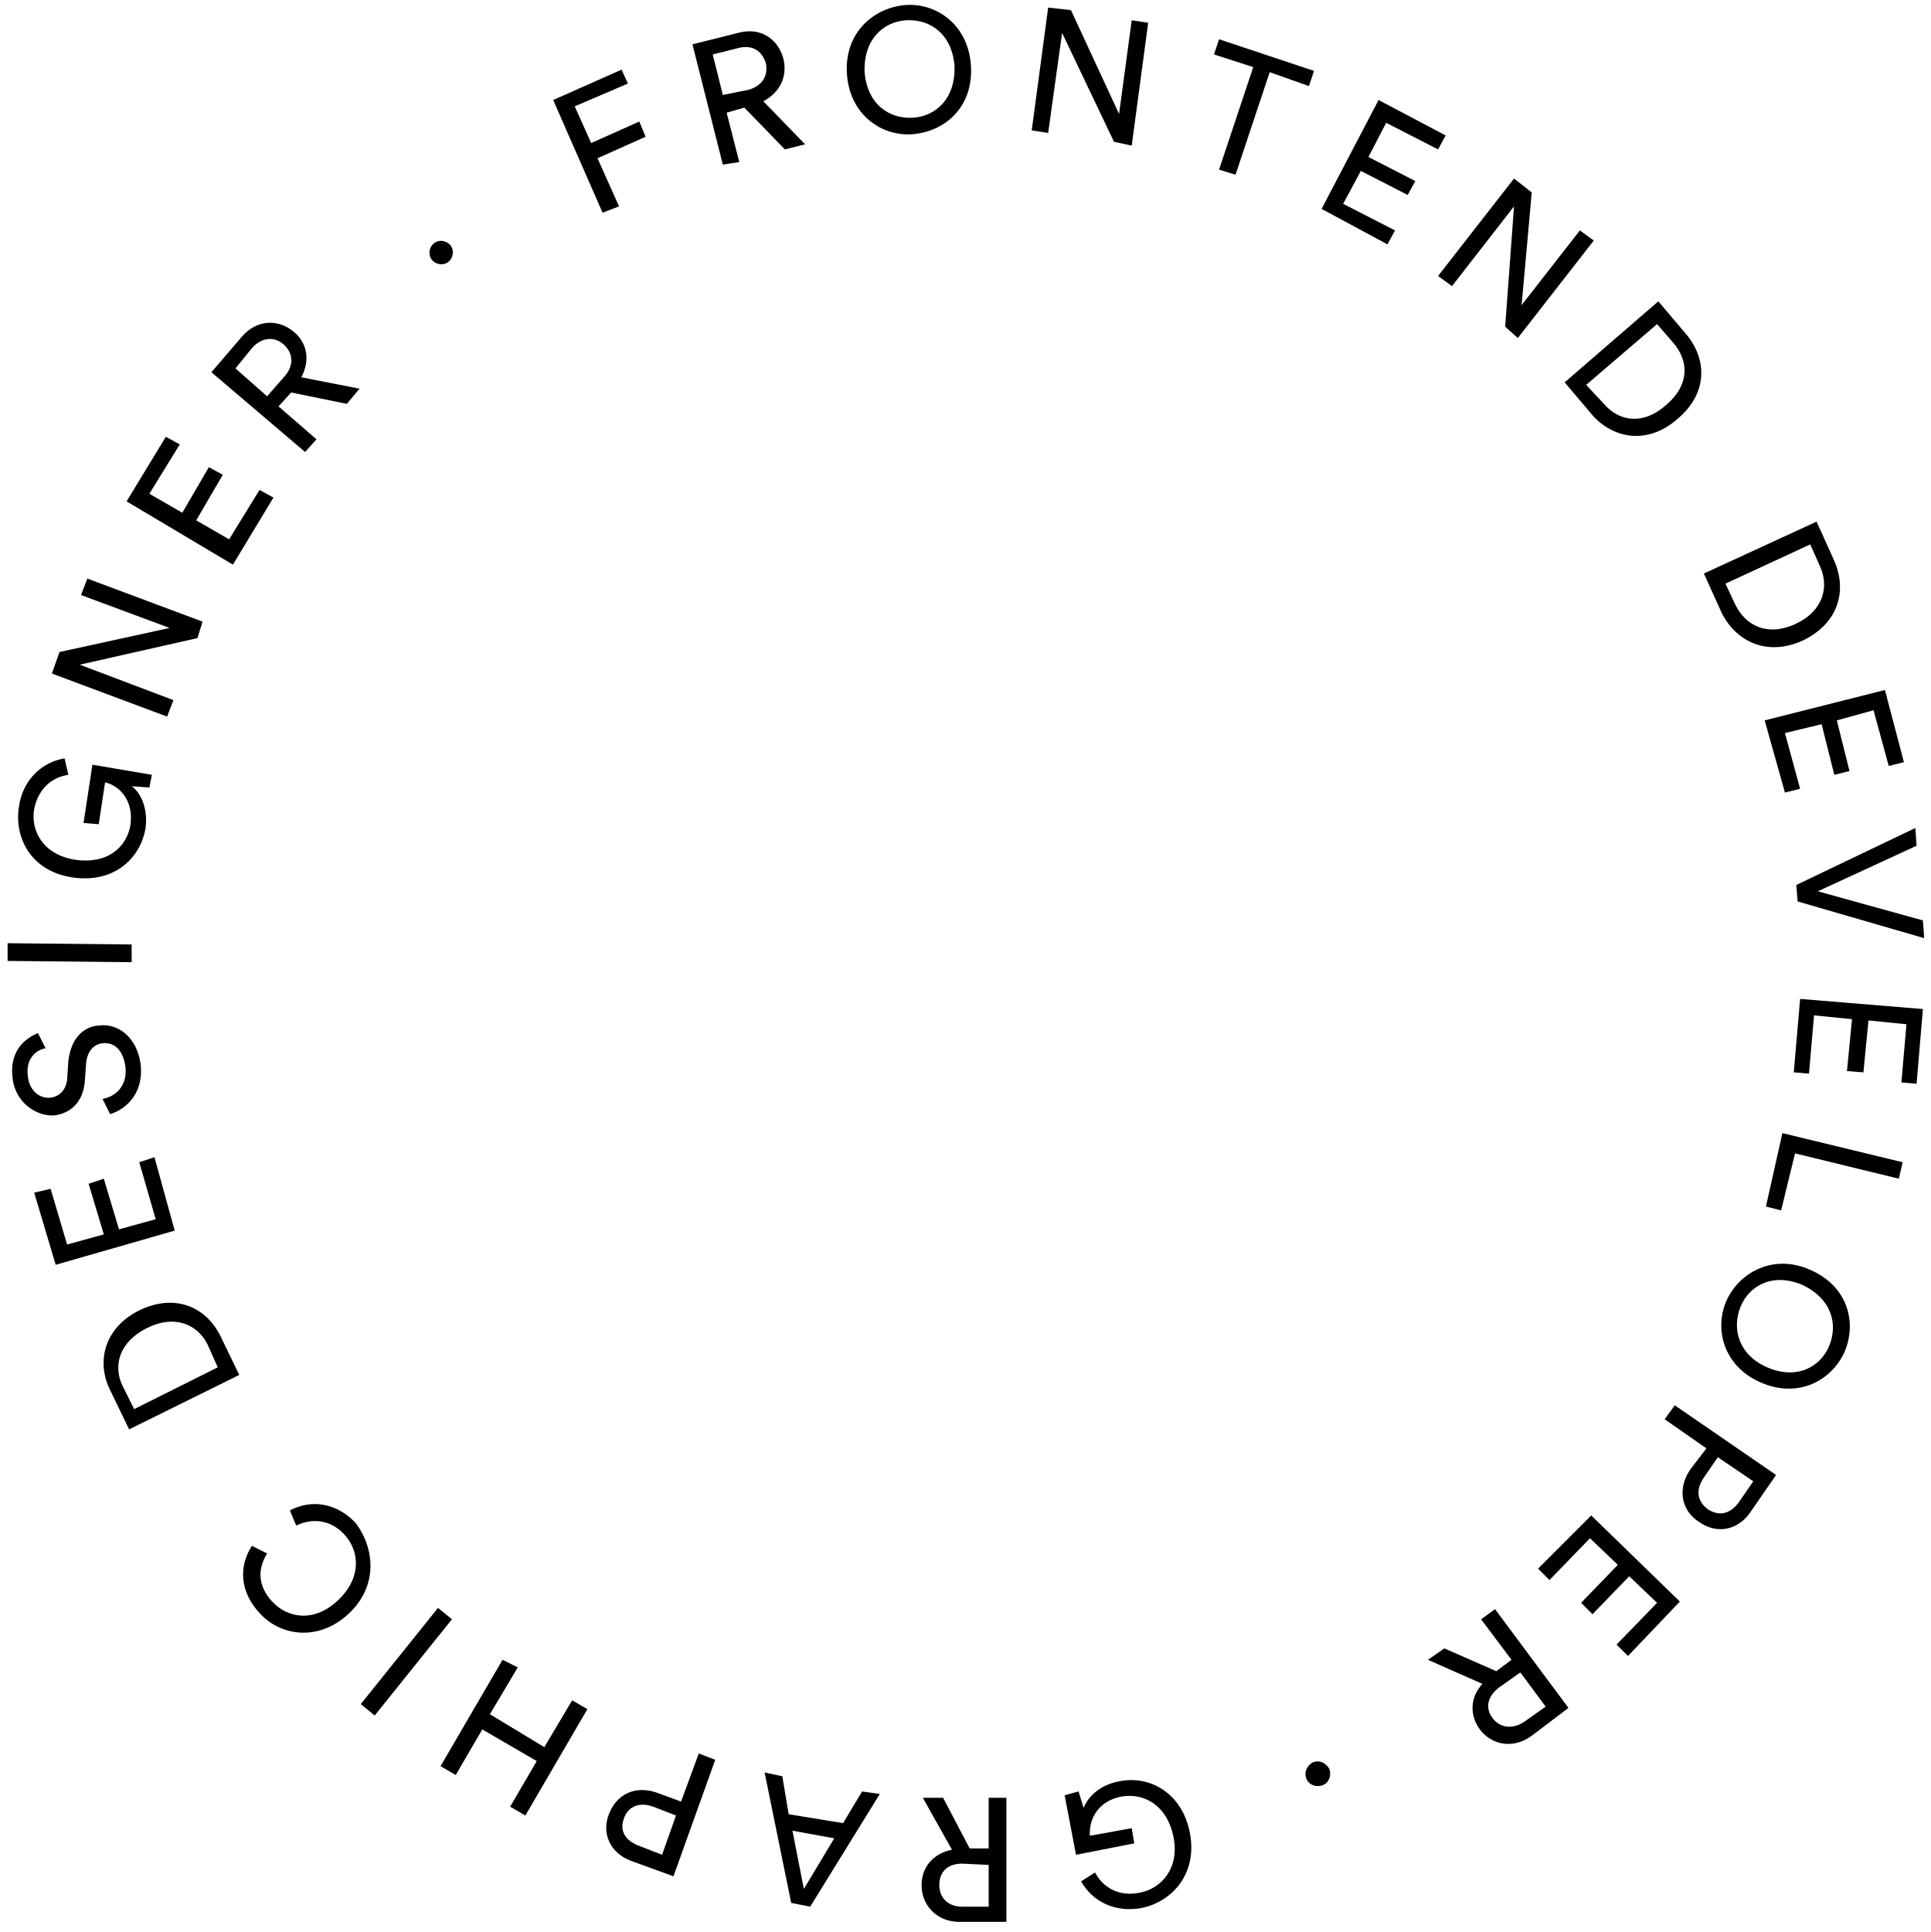
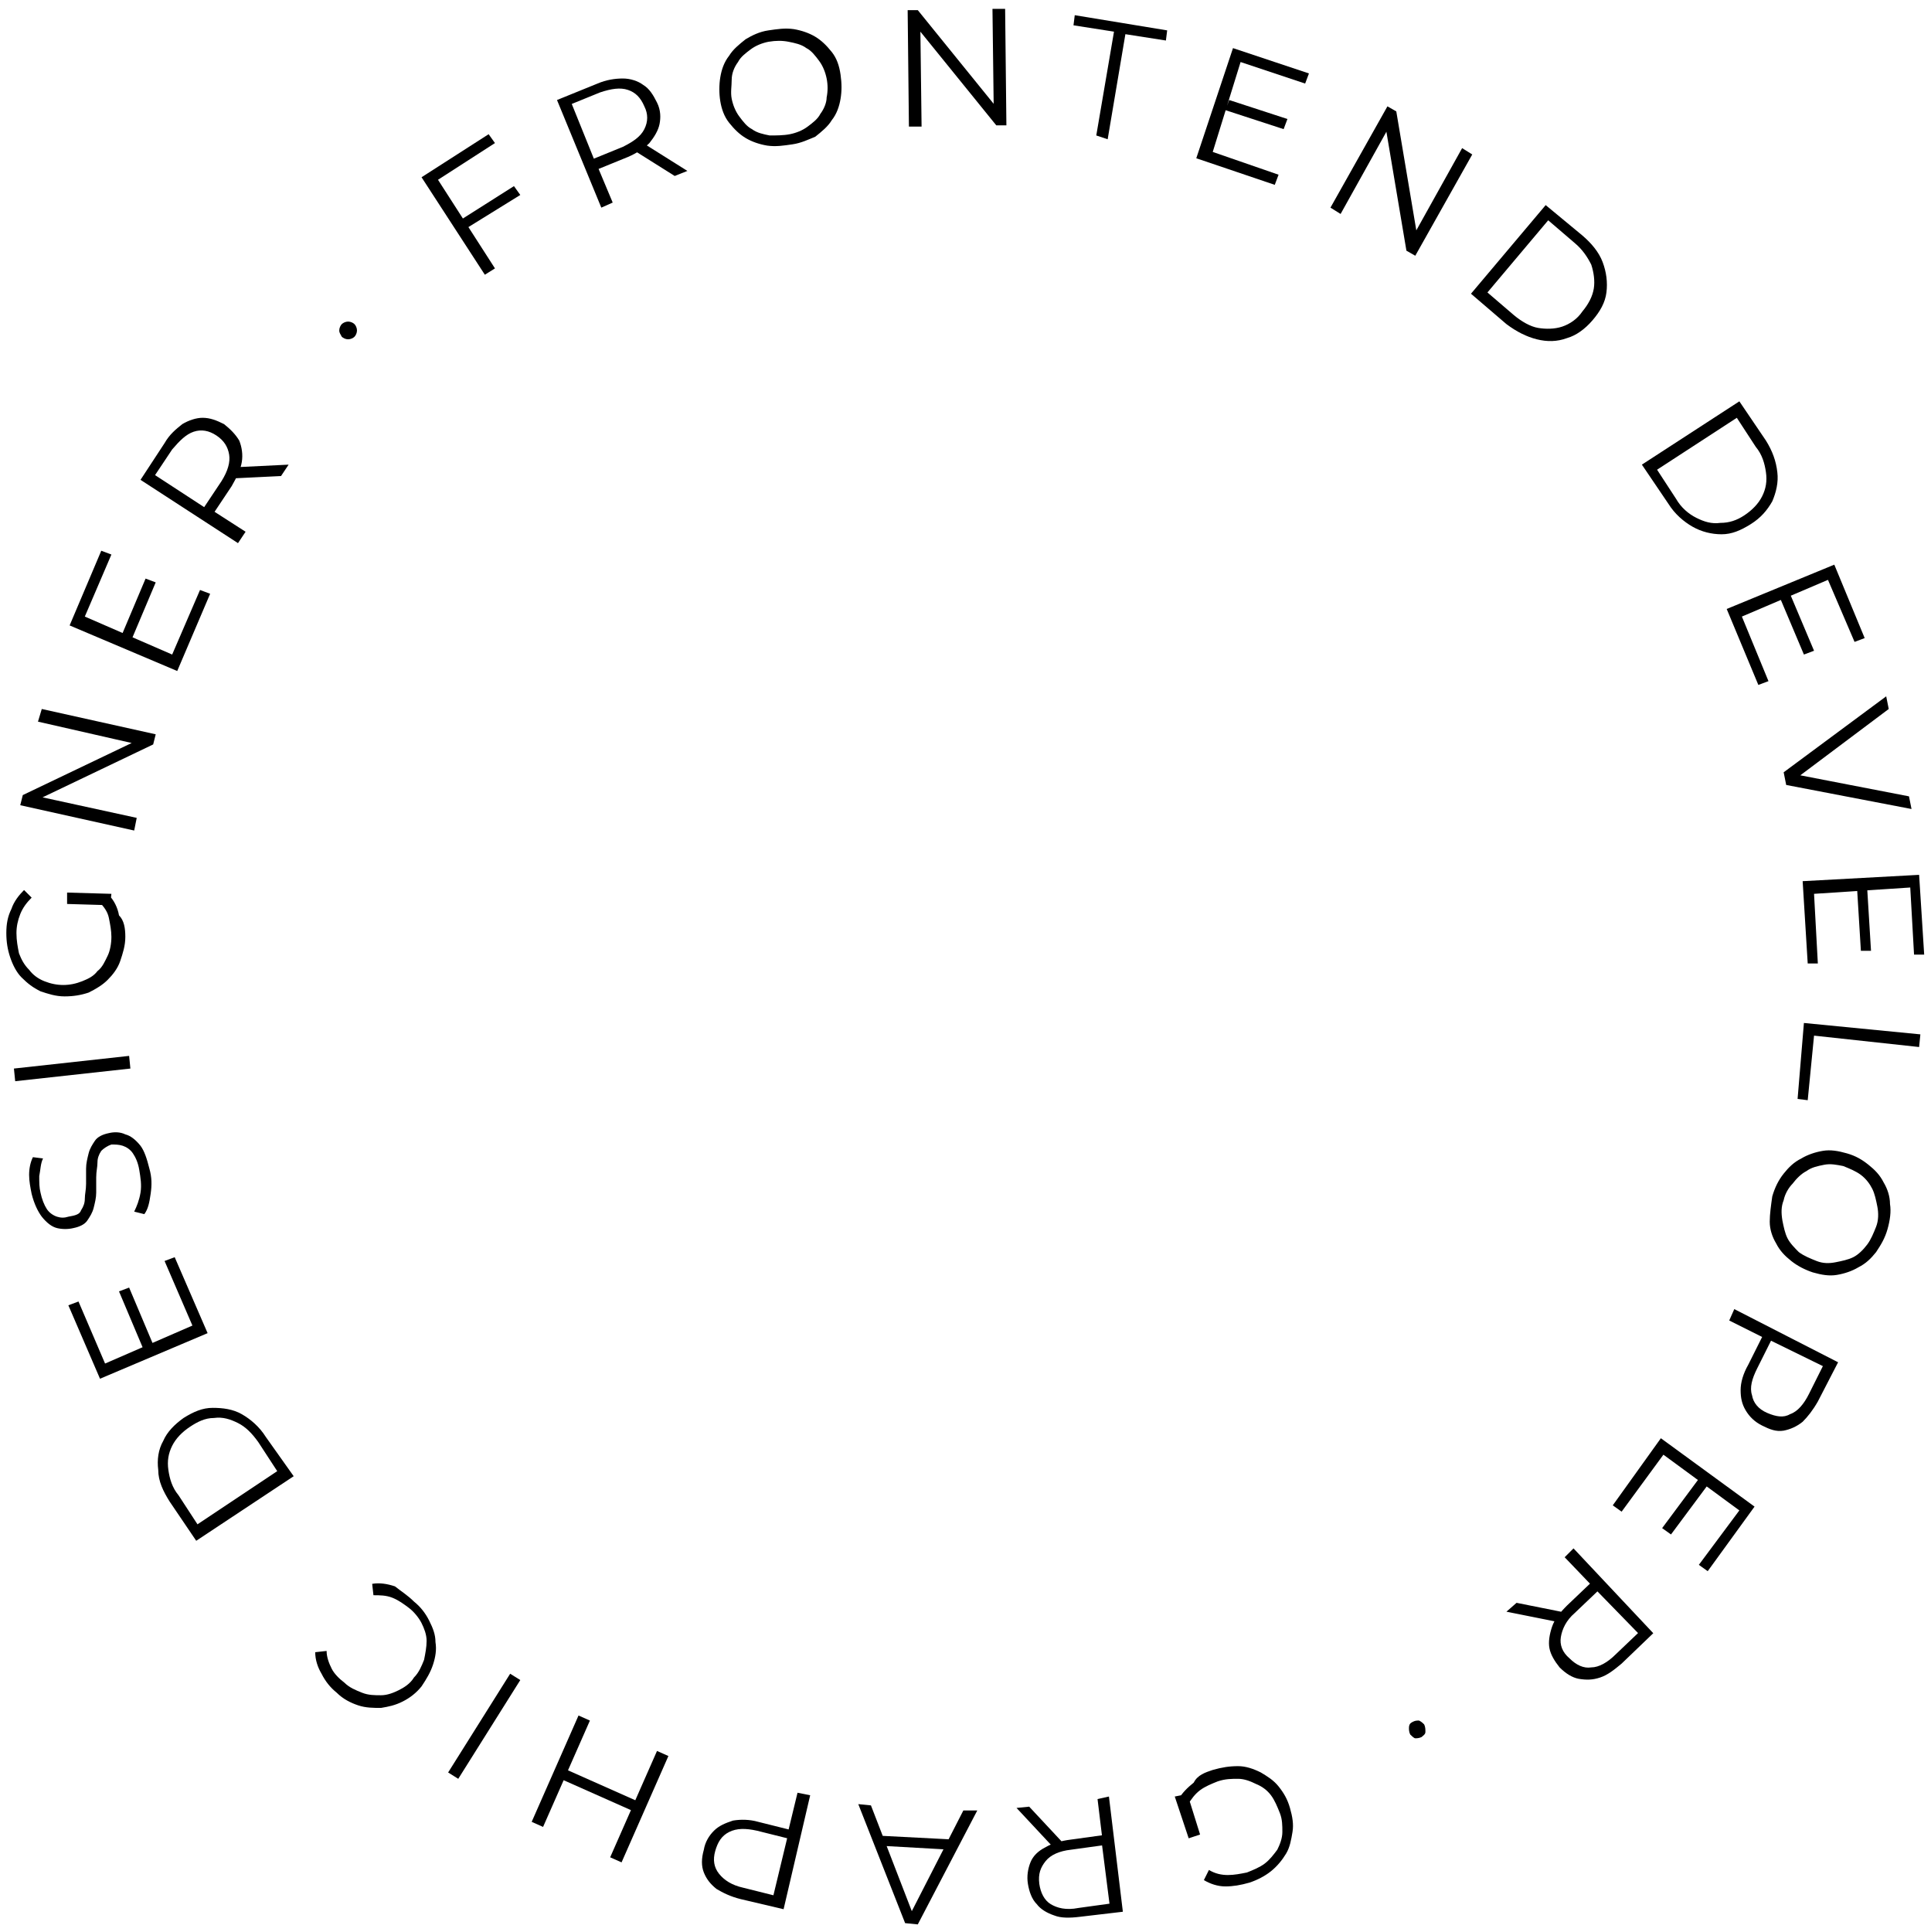
<svg xmlns="http://www.w3.org/2000/svg" version="1.1" id="Lager_1" x="0px" y="0px" viewBox="0 0 152.5 152.6" style="enable-background:new 0 0 152.5 152.6;" xml:space="preserve">
  <g>
-     <path d="M85.2,141.5l0.4,1.3c0.3-0.8,1.2-1.8,2.8-2.1c2.4-0.5,5,0.9,5.6,4.1c0.6,3.2-1.4,5.4-3.8,5.9c-2.1,0.4-3.9-0.5-4.8-2.1   l1.1-0.7c0.7,1.3,2,1.9,3.5,1.6c1.7-0.3,3.2-1.9,2.7-4.4c-0.5-2.5-2.3-3.5-4.1-3.2c-2.1,0.4-2.6,2.1-2.5,3.1l3.3-0.6l0.2,1.2   l-4.6,0.9l-0.9-4.7L85.2,141.5z" />
-     <path d="M76.6,146l1.5,0l0-4l1.4,0l0,9.8l-3.7,0c-1.8,0-3-1.3-3-2.9c0-1.4,0.9-2.5,2.4-2.8l-2.3-4.1l1.6,0L76.6,146z M76,147.2   c-1.1,0-1.8,0.6-1.8,1.7c0,1,0.7,1.7,1.8,1.7l2.1,0l0-3.3L76,147.2z" />
-     <path d="M62.3,143.3l4.3,0.7l1.5-2.5l1.4,0.2l-5.5,8.9l-1.5-0.3l-2.1-10.3l1.4,0.3L62.3,143.3z M65.9,145.2l-3.3-0.6l0.9,4.6   L65.9,145.2z" />
-     <path d="M53.8,142.3l1.4-3.8l1.3,0.5l-3.3,9.2l-3.3-1.2c-1.7-0.6-2.4-2.2-1.8-3.7c0.6-1.6,2.1-2.3,3.8-1.7L53.8,142.3z M51.6,142.7   c-1.1-0.4-2,0-2.3,0.9c-0.4,1,0.1,1.8,1.2,2.2l1.8,0.7l1.1-3.1L51.6,142.7z" />
-     <path d="M40.9,131.7l-2.2,3.7L43,138l2.2-3.7l1.2,0.7l-4.9,8.4l-1.2-0.7l2.1-3.6l-4.3-2.5l-2.1,3.6l-1.2-0.7l4.9-8.4L40.9,131.7z" />
-     <path d="M35.7,127.9l-6.1,7.6l-1.1-0.9l6.1-7.6L35.7,127.9z" />
-     <path d="M27.5,127.5c-2.4,2.2-5.4,1.7-7-0.1c-1.5-1.6-1.7-3.6-0.6-5.3l1.2,0.6c-0.8,1.3-0.7,2.6,0.4,3.8c1.2,1.3,3.3,1.7,5.2-0.1   s1.7-3.9,0.5-5.2c-1.1-1.2-2.6-1.3-3.8-0.7l-0.5-1.2c1.7-0.9,3.7-0.6,5.2,1C29.6,122.3,29.9,125.3,27.5,127.5z" />
-     <path d="M18.9,108.6l-8.7,4.3l-1.5-3.1c-1.1-2.2-0.5-4.9,2.3-6.3c2.9-1.4,5.3-0.2,6.4,2L18.9,108.6z M16.4,106.2   c-0.8-1.6-2.6-2.4-4.8-1.3c-2.2,1.1-2.7,3-1.9,4.6l0.9,1.8l6.6-3.3L16.4,106.2z" />
-     <path d="M13.8,97.2l-9.4,2.7l-1.7-5.7L4,93.9l1.3,4.4l2.9-0.8l-1.2-4l1.2-0.4l1.2,4l2.9-0.8L11,91.8l1.2-0.4L13.8,97.2z" />
-     <path d="M3.6,82.8C2.9,82.9,2,83.6,2.2,85c0.1,1.1,0.9,1.8,1.8,1.7c0.7-0.1,1.2-0.6,1.3-1.4l0.1-1.5c0.2-1.7,1.1-2.7,2.4-2.8   c1.5-0.2,3,0.9,3.3,3c0.3,2.3-1.1,3.6-2.4,4l-0.6-1.2c1.1-0.2,2-1.1,1.8-2.6c-0.2-1.3-0.9-1.9-1.8-1.8c-0.7,0.1-1.2,0.6-1.3,1.6   l-0.1,1.4c-0.1,1.4-0.9,2.5-2.4,2.7C2.8,88.2,1.2,87,1,85.2c-0.3-2.2,1-3.2,2-3.6L3.6,82.8z" />
-     <path d="M10.4,76l-9.8-0.1l0-1.4l9.8,0.1L10.4,76z" />
-     <path d="M11.8,62.2l-1.4-0.1c0.7,0.5,1.3,1.7,1.1,3.3c-0.4,2.4-2.5,4.4-5.8,3.9c-3.3-0.5-4.6-3.2-4.2-5.6c0.3-2.1,1.8-3.5,3.6-3.8   l0.3,1.3C4,61.4,3,62.4,2.7,63.9c-0.3,1.7,0.7,3.6,3.2,4c2.6,0.4,4.1-1,4.4-2.7c0.3-2.1-1-3.2-2-3.4l-0.5,3.3L6.6,65l0.7-4.6   l4.7,0.8L11.8,62.2z" />
-     <path d="M15.6,50.4l-9.3,2.1l7.4,2.8l-0.5,1.3l-9.1-3.4l0.6-1.7l8.7-1.9l-7-2.6l0.5-1.3l9.1,3.4L15.6,50.4z" />
-     <path d="M18.4,44.6l-8.4-5l3.1-5.1l1.1,0.6l-2.4,3.9l2.6,1.5l2.1-3.6l1.1,0.6l-2.1,3.6l2.6,1.5l2.4-3.9l1.1,0.6L18.4,44.6z" />
-     <path d="M23,31L22,32.1l3,2.6l-0.9,1l-7.4-6.3l2.4-2.8c1.2-1.4,2.9-1.4,4.1-0.4c1.1,0.9,1.3,2.3,0.6,3.6l4.6,0.9l-1,1.2L23,31z    M22.5,29.7c0.7-0.8,0.7-1.8-0.1-2.5c-0.8-0.7-1.8-0.5-2.5,0.3l-1.3,1.6l2.5,2.2L22.5,29.7z" />
-     <path d="M34.3,19.2c0.4-0.3,1-0.2,1.3,0.2c0.3,0.4,0.2,1-0.2,1.3c-0.4,0.3-1,0.2-1.3-0.2C33.8,20.1,33.9,19.5,34.3,19.2z" />
-     <path d="M47.6,16.8l-3.9-8.9l5.4-2.4l0.5,1.1l-4.2,1.8l1.3,2.9l3.8-1.7l0.5,1.2l-3.8,1.7l1.7,3.8L47.6,16.8z" />
-     <path d="M58.8,8.5l-1.4,0.4l1,3.9L57.1,13l-2.4-9.5l3.6-0.9c1.8-0.5,3.2,0.5,3.6,2.1c0.3,1.4-0.3,2.6-1.6,3.3l3.3,3.4L62,11.8   L58.8,8.5z M59.1,7.1c1.1-0.3,1.6-1.1,1.4-2.1c-0.3-1-1.1-1.5-2.2-1.2l-2,0.5l0.8,3.2L59.1,7.1z" />
-     <path d="M71.5,0.4c2.4-0.2,5,1.5,5.2,4.8c0.2,3.3-2.1,5.2-4.6,5.4c-2.4,0.2-5-1.5-5.2-4.8C66.7,2.5,69.1,0.6,71.5,0.4z M72.1,9.3   c1.8-0.1,3.4-1.5,3.3-4.1c-0.2-2.5-1.9-3.7-3.8-3.6c-1.8,0.1-3.4,1.5-3.3,4.1C68.5,8.2,70.2,9.4,72.1,9.3z" />
-     <path d="M88,11.2l-4.1-8.6l-1.1,7.9l-1.3-0.2l1.3-9.7l1.8,0.2L88.4,9l1-7.4l1.3,0.2l-1.3,9.7L88,11.2z" />
-     <path d="M100.3,5.7l-2.7,8.1l-1.3-0.4L99,5.3l-3.1-1l0.4-1.2l7.5,2.5l-0.4,1.2L100.3,5.7z" />
-     <path d="M104.4,16.5l4.5-8.6l5.3,2.8l-0.6,1.1l-4.1-2.1l-1.4,2.7l3.7,1.9l-0.6,1.1l-3.7-1.9l-1.4,2.6l4.1,2.1l-0.6,1.1L104.4,16.5z   " />
-     <path d="M118.9,25.8l0.7-9.5l-4.9,6.3l-1.1-0.8l6-7.7l1.4,1.1l-0.8,8.9l4.6-5.9l1.1,0.8l-6,7.7L118.9,25.8z" />
-     <path d="M123.6,30.2l7.4-6.4l2.2,2.6c1.6,1.9,1.8,4.6-0.7,6.7c-2.4,2.1-5.1,1.5-6.7-0.3L123.6,30.2z M126.7,31.9   c1.2,1.4,3.1,1.7,4.9,0.1c1.9-1.6,1.8-3.5,0.6-4.9l-1.3-1.5l-5.6,4.8L126.7,31.9z" />
-     <path d="M134.6,45.3l8.9-4.1l1.4,3.1c1,2.3,0.4,4.9-2.5,6.3c-2.9,1.3-5.3,0-6.4-2.2L134.6,45.3z M137.1,47.8   c0.8,1.6,2.5,2.5,4.7,1.5c2.2-1,2.7-2.9,2-4.5l-0.8-1.8l-6.7,3.1L137.1,47.8z" />
-     <path d="M139.4,56.9l9.5-2.4l1.5,5.7l-1.2,0.3l-1.2-4.4l-2.9,0.8l1,4l-1.2,0.3l-1-4l-2.9,0.7l1.2,4.4l-1.2,0.3L139.4,56.9z" />
-     <path d="M151.9,72.7l0.1,1.4l-10-2.9l-0.1-1.3l9.4-4.5l0.1,1.4l-7.8,3.6L151.9,72.7z" />
-     <path d="M142.2,78.9l9.7,0.8l-0.5,5.9l-1.2-0.1l0.4-4.6l-3-0.3l-0.4,4.1l-1.3-0.1l0.4-4.1l-3-0.3l-0.4,4.6l-1.2-0.1L142.2,78.9z" />
-     <path d="M140.8,89.5l9.5,2.3l-0.3,1.3l-8.2-2l-1.1,4.5l-1.2-0.3L140.8,89.5z" />
-     <path d="M145.7,106.8c-1,2.2-3.6,3.7-6.6,2.4c-3-1.3-3.7-4.3-2.7-6.5c1-2.2,3.7-3.7,6.6-2.4C146,101.6,146.7,104.5,145.7,106.8z    M137.5,103.2c-0.7,1.7-0.2,3.8,2.1,4.8c2.3,1,4.2,0,4.9-1.7c0.7-1.7,0.2-3.7-2.1-4.8C140.1,100.5,138.2,101.5,137.5,103.2z" />
-     <path d="M134.8,114.4l-3.3-2.3l0.8-1.1l8,5.5l-2,2.9c-1,1.5-2.7,1.8-4.1,0.8c-1.4-0.9-1.7-2.6-0.7-4.1L134.8,114.4z M134.6,116.7   c-0.7,1-0.5,1.9,0.3,2.5c0.9,0.6,1.8,0.4,2.5-0.6l1.1-1.6l-2.8-1.9L134.6,116.7z" />
-     <path d="M125.7,119.7l7,6.8l-4.1,4.3l-0.9-0.9l3.2-3.3l-2.2-2.1l-2.9,3l-0.9-0.9l2.9-3l-2.2-2.1l-3.2,3.3l-0.9-0.9L125.7,119.7z" />
-     <path d="M118.2,132l1.2-0.9l-2.4-3.2l1.1-0.8l5.8,7.8l-2.9,2.2c-1.5,1.1-3.2,0.7-4.1-0.5c-0.8-1.1-0.8-2.5,0.2-3.6l-4.3-1.9   l1.3-0.9L118.2,132z M118.4,133.3c-0.9,0.7-1.1,1.6-0.5,2.4c0.6,0.8,1.6,0.9,2.5,0.3l1.7-1.2l-2-2.7L118.4,133.3z" />
-     <path d="M104.5,141c-0.5,0.2-1.1,0-1.3-0.5s0-1,0.5-1.3c0.5-0.2,1,0,1.3,0.5C105.2,140.2,105,140.8,104.5,141z" />
+     <path d="M39.1,21.2l-0.8,0.5L33.3,14l5.3-3.4l0.5,0.7l-4.5,2.9L39.1,21.2z M36.5,17.3l4.1-2.6l0.5,0.7L36.9,18L36.5,17.3z" />
+     <path d="M47.5,16.4L44,7.9l3.2-1.3c0.7-0.3,1.4-0.4,2-0.4c0.6,0,1.2,0.2,1.6,0.5c0.5,0.3,0.8,0.8,1.1,1.4c0.3,0.6,0.3,1.2,0.2,1.7   c-0.1,0.5-0.4,1-0.8,1.5c-0.4,0.4-1,0.8-1.7,1.1l-2.7,1.1l0.2-0.6l1.3,3.1L47.5,16.4z M47.1,13l-0.6-0.3l2.7-1.1   c0.8-0.4,1.4-0.8,1.7-1.4c0.3-0.6,0.3-1.2,0-1.8c-0.3-0.7-0.7-1.1-1.3-1.3C49,6.9,48.3,7,47.4,7.3l-2.7,1.1L45,7.8L47.1,13z    M53.3,13.9l-3.5-2.2l1-0.4l3.5,2.2L53.3,13.9z" />
+     <path d="M62.6,11.4c-0.7,0.1-1.3,0.2-2,0.1c-0.6-0.1-1.2-0.3-1.7-0.6c-0.5-0.3-0.9-0.7-1.3-1.2c-0.4-0.5-0.6-1.1-0.7-1.7   s-0.1-1.3,0-1.9c0.1-0.6,0.3-1.2,0.7-1.7c0.3-0.5,0.8-0.9,1.3-1.3c0.5-0.3,1.1-0.6,1.8-0.7c0.7-0.1,1.3-0.2,2-0.1   c0.6,0.1,1.2,0.3,1.7,0.6c0.5,0.3,0.9,0.7,1.3,1.2c0.4,0.5,0.6,1.1,0.7,1.8c0.1,0.7,0.1,1.3,0,1.9c-0.1,0.6-0.3,1.2-0.7,1.7   c-0.3,0.5-0.8,0.9-1.3,1.3C63.9,11,63.3,11.3,62.6,11.4z M62.4,10.6c0.5-0.1,1-0.3,1.4-0.6c0.4-0.3,0.8-0.6,1-1   c0.3-0.4,0.5-0.9,0.5-1.3c0.1-0.5,0.1-1,0-1.5c-0.1-0.5-0.3-1-0.6-1.4s-0.6-0.8-1-1c-0.4-0.3-0.9-0.4-1.4-0.5c-0.5-0.1-1-0.1-1.6,0   c-0.5,0.1-1,0.3-1.4,0.6c-0.4,0.3-0.8,0.6-1,1c-0.3,0.4-0.5,0.9-0.5,1.4s-0.1,1,0,1.5c0.1,0.5,0.3,1,0.6,1.4c0.3,0.4,0.6,0.8,1,1   c0.4,0.3,0.9,0.4,1.4,0.5C61.3,10.7,61.9,10.7,62.4,10.6z" />
+     <path d="M71.8,10l-0.1-9.2l0.8,0l6.4,7.9l-0.4,0l-0.1-8l1,0l0.1,9.2l-0.8,0L72.3,2l0.4,0l0.1,8L71.8,10z" />
+     <path d="M86.6,10.7L88,2.5L84.8,2l0.1-0.8l7.3,1.2l-0.1,0.8l-3.2-0.5l-1.4,8.3L86.6,10.7z" />
+     <path d="M95.8,12l5.2,1.8l-0.3,0.8l-6.2-2.1l2.9-8.7l6,2l-0.3,0.8l-5.1-1.7L95.8,12z M97.1,7.9l4.6,1.5l-0.3,0.8l-4.6-1.5L97.1,7.9   z" />
+     <path d="M105.1,16.4l4.5-8l0.7,0.4l1.7,10.1l-0.4-0.2l3.9-7l0.8,0.5l-4.5,8l-0.7-0.4l-1.7-10.1l0.4,0.2l-3.9,7L105.1,16.4z" />
+     <path d="M116.2,23.2l5.9-7l2.9,2.4c0.7,0.6,1.3,1.3,1.6,2.1c0.3,0.8,0.4,1.6,0.3,2.4c-0.1,0.8-0.5,1.5-1.1,2.2   c-0.6,0.7-1.3,1.2-2,1.4c-0.8,0.3-1.6,0.3-2.4,0.1c-0.8-0.2-1.6-0.6-2.4-1.2L116.2,23.2z M117.5,23.1l2.1,1.8   c0.6,0.5,1.3,0.9,1.9,1s1.3,0.1,1.9-0.1c0.6-0.2,1.2-0.6,1.6-1.2c0.5-0.6,0.8-1.2,0.9-1.8c0.1-0.6,0-1.3-0.2-1.9   c-0.3-0.6-0.7-1.2-1.3-1.7l-2.1-1.8L117.5,23.1z" />
+     <path d="M129.7,36.7l7.7-5l2.1,3.1c0.5,0.8,0.8,1.6,0.9,2.5c0.1,0.8-0.1,1.6-0.4,2.3c-0.4,0.7-0.9,1.3-1.7,1.8   c-0.8,0.5-1.5,0.8-2.3,0.8c-0.8,0-1.6-0.2-2.3-0.6c-0.7-0.4-1.4-1-1.9-1.8L129.7,36.7z M130.9,37.1l1.5,2.3c0.4,0.7,1,1.2,1.6,1.5   c0.6,0.3,1.2,0.5,1.9,0.4c0.7,0,1.3-0.2,1.9-0.6c0.6-0.4,1.1-0.9,1.4-1.5c0.3-0.6,0.4-1.2,0.3-1.9c-0.1-0.7-0.3-1.4-0.8-2l-1.5-2.3   L130.9,37.1z" />
+     <path d="M137.6,48.7l2.1,5.1l-0.8,0.3l-2.5-6l8.5-3.5l2.4,5.8l-0.8,0.3l-2.1-4.9L137.6,48.7z M141.4,46.9l1.9,4.5l-0.8,0.3   l-1.9-4.5L141.4,46.9z" />
+     <path d="M140.9,61l8.1-6l0.2,1l-7.6,5.7l-0.1-0.6l9.3,1.8l0.2,1l-9.9-1.9L140.9,61z" />
+     <path d="M143.3,70.6l0.3,5.5l-0.8,0l-0.4-6.5l9.2-0.5l0.4,6.3l-0.8,0l-0.3-5.3L143.3,70.6z M147.5,70.2l0.3,4.9l-0.8,0l-0.3-4.9   L147.5,70.2z" />
+     <path d="M142.5,80.8l9.2,0.9l-0.1,1l-8.3-0.9l-0.5,5.1l-0.8-0.1L142.5,80.8z" />
+     <path d="M140,94.5c0.2-0.7,0.5-1.3,0.9-1.8c0.4-0.5,0.8-0.9,1.4-1.2c0.5-0.3,1.1-0.5,1.7-0.6c0.6-0.1,1.2,0,1.9,0.2   s1.2,0.5,1.7,0.9c0.5,0.4,0.9,0.8,1.2,1.4c0.3,0.5,0.5,1.1,0.5,1.7c0.1,0.6,0,1.3-0.2,2c-0.2,0.7-0.5,1.2-0.9,1.8   c-0.4,0.5-0.8,0.9-1.4,1.2c-0.5,0.3-1.1,0.5-1.7,0.6c-0.6,0.1-1.2,0-1.9-0.2c-0.6-0.2-1.2-0.5-1.7-0.9c-0.5-0.4-0.9-0.8-1.2-1.4   c-0.3-0.5-0.5-1.1-0.5-1.7C139.8,95.9,139.9,95.2,140,94.5z M140.9,94.8c-0.2,0.5-0.2,1-0.1,1.6c0.1,0.5,0.2,1,0.4,1.4   s0.6,0.8,0.9,1.1c0.4,0.3,0.9,0.5,1.4,0.7s1,0.2,1.5,0.1c0.5-0.1,1-0.2,1.4-0.4c0.4-0.2,0.8-0.6,1.1-1c0.3-0.4,0.5-0.9,0.7-1.4   s0.2-1.1,0.1-1.6c-0.1-0.5-0.2-1-0.4-1.4c-0.2-0.4-0.5-0.8-0.9-1.1c-0.4-0.3-0.9-0.5-1.4-0.7c-0.5-0.1-1-0.2-1.5-0.1   c-0.5,0.1-1,0.2-1.4,0.5c-0.4,0.2-0.8,0.6-1.1,1C141.3,93.8,141,94.3,140.9,94.8z" />
+     <path d="M137,103.4l8.2,4.2l-1.6,3.1c-0.4,0.7-0.8,1.2-1.2,1.6c-0.5,0.4-1,0.6-1.5,0.7c-0.6,0.1-1.1-0.1-1.7-0.4   c-0.6-0.3-1-0.7-1.3-1.2c-0.3-0.5-0.4-1-0.4-1.6c0-0.6,0.2-1.3,0.6-2l1.3-2.6l0.2,0.6l-3-1.5L137,103.4z M139.5,105.7l0.6-0.2   l-1.3,2.6c-0.4,0.8-0.6,1.5-0.4,2.1c0.1,0.6,0.5,1.1,1.2,1.4c0.7,0.3,1.3,0.4,1.8,0.1c0.6-0.2,1.1-0.8,1.5-1.6l1.3-2.6l0.2,0.6   L139.5,105.7z" />
+     <path d="M131.4,114.9l-3.3,4.5l-0.7-0.5l3.8-5.3l7.4,5.4l-3.7,5.1l-0.7-0.5l3.2-4.3L131.4,114.9z M134.9,117.3l-2.9,3.9l-0.7-0.5   l2.9-3.9L134.9,117.3z" />
+     <path d="M119.8,126.6l4,0.8l-0.8,0.7l-4-0.8L119.8,126.6z M124.3,122.3l6.3,6.7l-2.5,2.4c-0.6,0.5-1.1,0.9-1.7,1.1   c-0.6,0.2-1.1,0.2-1.7,0.1c-0.5-0.1-1-0.4-1.5-0.9c-0.4-0.5-0.7-1-0.8-1.5c-0.1-0.5,0-1.1,0.2-1.7c0.2-0.6,0.6-1.1,1.2-1.7l2.1-2   l0,0.6l-2.3-2.4L124.3,122.3z M125.9,125.4l0.6,0l-2.1,2c-0.7,0.6-1,1.3-1.1,1.9c-0.1,0.6,0.1,1.2,0.7,1.7c0.5,0.5,1.1,0.8,1.7,0.7   c0.6,0,1.3-0.4,1.9-1l2.1-2l0,0.6L125.9,125.4z" />
+     <path d="M111.6,136c0.2-0.1,0.3-0.1,0.5-0.1c0.2,0.1,0.3,0.2,0.4,0.3c0.1,0.2,0.1,0.4,0.1,0.6c0,0.2-0.2,0.3-0.3,0.4   c-0.2,0.1-0.4,0.1-0.5,0.1s-0.3-0.2-0.4-0.3c-0.1-0.2-0.1-0.4-0.1-0.5C111.3,136.2,111.4,136.1,111.6,136z" />
+     <path d="M95.8,139.8c0.7-0.2,1.3-0.3,2-0.3c0.6,0,1.2,0.2,1.8,0.5c0.5,0.3,1,0.6,1.4,1.1c0.4,0.5,0.7,1,0.9,1.7s0.3,1.3,0.2,1.9   c-0.1,0.6-0.2,1.2-0.5,1.7c-0.3,0.5-0.7,1-1.2,1.4c-0.5,0.4-1.1,0.7-1.7,0.9c-0.7,0.2-1.3,0.3-1.9,0.3c-0.6,0-1.2-0.2-1.7-0.5   l0.4-0.8c0.5,0.3,1,0.4,1.5,0.4c0.5,0,1-0.1,1.5-0.2c0.5-0.2,1-0.4,1.4-0.7c0.4-0.3,0.7-0.7,1-1.1c0.2-0.4,0.4-0.9,0.4-1.4   s0-1-0.2-1.5c-0.2-0.5-0.4-1-0.7-1.4c-0.3-0.4-0.7-0.7-1.2-0.9c-0.4-0.2-0.9-0.4-1.4-0.4s-1,0-1.6,0.2c-0.5,0.2-1,0.4-1.4,0.7   s-0.7,0.7-1,1.2l-0.7-0.5c0.3-0.5,0.7-0.9,1.2-1.3C94.6,140.2,95.2,140,95.8,139.8z M93.8,141.7l1,3.2l-0.9,0.3l-1.1-3.3   L93.8,141.7z" />
+     <path d="M81.3,142.7l2.8,3l-1,0.1l-2.8-3L81.3,142.7z M87.6,141.9l1.1,9.1l-3.4,0.4c-0.8,0.1-1.5,0.1-2-0.1   c-0.6-0.2-1.1-0.5-1.4-0.9c-0.4-0.4-0.6-1-0.7-1.6c-0.1-0.6,0-1.2,0.2-1.7c0.2-0.5,0.6-0.9,1.2-1.2c0.5-0.3,1.2-0.5,2-0.6l2.9-0.4   l-0.4,0.5l-0.4-3.3L87.6,141.9z M87,145.3l0.5,0.4l-2.9,0.4c-0.9,0.1-1.6,0.4-2,0.9c-0.4,0.5-0.6,1-0.5,1.8   c0.1,0.7,0.4,1.3,0.9,1.6s1.2,0.5,2.2,0.3l2.9-0.4l-0.4,0.5L87,145.3z" />
+     <path d="M77.2,143l-4.7,9l-1-0.1l-3.7-9.4l1,0.1l3.4,8.8l-0.4,0l4.3-8.4L77.2,143z M75.4,145.3l-0.3,0.8l-5.3-0.3l-0.2-0.8   L75.4,145.3z" />
+     <path d="M64,141.8l-2.1,9l-3.4-0.8c-0.8-0.2-1.4-0.5-1.9-0.8c-0.5-0.4-0.8-0.8-1-1.3c-0.2-0.5-0.2-1.1,0-1.8   c0.1-0.6,0.4-1.1,0.8-1.5c0.4-0.4,0.9-0.6,1.5-0.8c0.6-0.1,1.3-0.1,2,0.1l2.8,0.7l-0.5,0.3l0.8-3.3L64,141.8z M62.3,144.7l0.3,0.6   l-2.8-0.7c-0.9-0.2-1.6-0.2-2.2,0.1c-0.6,0.3-0.9,0.8-1.1,1.5c-0.2,0.7-0.1,1.3,0.3,1.8c0.4,0.5,1,0.9,1.9,1.1l2.8,0.7l-0.5,0.3   L62.3,144.7z" />
+     <path d="M42.9,144.3l-0.9-0.4l3.7-8.4l0.9,0.4L42.9,144.3z M44.8,139.8l5.4,2.4l-0.3,0.8l-5.4-2.4L44.8,139.8z M51.9,138.3l0.9,0.4   l-3.7,8.4l-0.9-0.4L51.9,138.3z" />
+     <path d="M41.1,132.7l-4.9,7.8l-0.8-0.5l4.9-7.8L41.1,132.7z" />
+     <path d="M32.7,126.5c0.5,0.4,0.9,0.9,1.2,1.5c0.3,0.6,0.5,1.1,0.5,1.7c0.1,0.6,0,1.2-0.2,1.8c-0.2,0.6-0.5,1.1-0.9,1.7   c-0.4,0.5-0.9,0.9-1.5,1.2c-0.6,0.3-1.1,0.4-1.7,0.5c-0.6,0-1.2,0-1.8-0.2c-0.6-0.2-1.2-0.5-1.7-1c-0.5-0.4-0.9-0.9-1.2-1.5   c-0.3-0.5-0.5-1.1-0.5-1.7l0.9-0.1c0,0.5,0.2,1,0.4,1.4s0.6,0.8,1,1.1c0.4,0.4,0.9,0.6,1.4,0.8c0.5,0.2,1,0.2,1.5,0.2   c0.5,0,1-0.2,1.4-0.4c0.4-0.2,0.9-0.5,1.2-1c0.4-0.4,0.6-0.9,0.8-1.4c0.1-0.5,0.2-1,0.2-1.5c0-0.5-0.2-1-0.4-1.4   c-0.2-0.4-0.6-0.9-1-1.2c-0.4-0.3-0.8-0.6-1.3-0.8c-0.5-0.2-1-0.2-1.5-0.2l-0.1-0.9c0.6-0.1,1.2,0,1.8,0.2   C31.7,125.7,32.2,126,32.7,126.5z" />
+     <path d="M23.2,116.6l-7.7,5.1l-2.1-3.1c-0.5-0.8-0.9-1.6-0.9-2.5c-0.1-0.8,0-1.6,0.4-2.3c0.3-0.7,0.9-1.3,1.6-1.8   c0.8-0.5,1.5-0.8,2.3-0.8s1.6,0.1,2.3,0.5c0.7,0.4,1.4,1,1.9,1.8L23.2,116.6z M21.9,116.2l-1.5-2.3c-0.5-0.7-1-1.2-1.6-1.5   c-0.6-0.3-1.2-0.5-1.9-0.4c-0.7,0-1.3,0.3-1.9,0.7c-0.6,0.4-1.1,0.9-1.4,1.5c-0.3,0.6-0.4,1.2-0.3,1.9c0.1,0.7,0.3,1.4,0.8,2   l1.5,2.3L21.9,116.2z" />
+     <path d="M15.2,104.7L13,99.6l0.8-0.3l2.6,6l-8.5,3.6l-2.5-5.8l0.8-0.3l2.1,4.9L15.2,104.7z M11.3,106.5L9.4,102l0.8-0.3l1.9,4.5   L11.3,106.5z" />
+     <path d="M11.8,92.3c0.2,0.7,0.2,1.3,0.1,2c-0.1,0.7-0.2,1.2-0.5,1.6l-0.8-0.2c0.2-0.4,0.4-0.9,0.5-1.5c0.1-0.6,0-1.2-0.1-1.8   c-0.1-0.6-0.3-1-0.5-1.3c-0.2-0.3-0.5-0.5-0.8-0.6c-0.3-0.1-0.6-0.1-0.9-0.1c-0.3,0.1-0.6,0.3-0.8,0.5c-0.2,0.3-0.3,0.6-0.3,0.9   c0,0.4-0.1,0.7-0.1,1.2c0,0.4,0,0.8,0,1.2c0,0.4-0.1,0.8-0.2,1.2c-0.1,0.4-0.3,0.7-0.5,1c-0.2,0.3-0.6,0.5-1.1,0.6   c-0.4,0.1-0.9,0.1-1.3,0s-0.8-0.4-1.2-0.9c-0.3-0.4-0.6-1-0.8-1.8c-0.1-0.5-0.2-1-0.2-1.5c0-0.5,0.1-1,0.3-1.4l0.8,0.1   c-0.2,0.4-0.2,0.9-0.3,1.4c0,0.5,0,0.9,0.1,1.3c0.1,0.5,0.3,1,0.5,1.3c0.2,0.3,0.5,0.5,0.8,0.6c0.3,0.1,0.6,0.1,0.9,0   C6,96,6.3,95.9,6.4,95.6c0.2-0.3,0.3-0.6,0.3-0.9c0-0.4,0.1-0.7,0.1-1.2c0-0.4,0-0.8,0-1.2c0-0.4,0.1-0.8,0.2-1.2   c0.1-0.4,0.3-0.7,0.5-1c0.2-0.3,0.6-0.5,1.1-0.6c0.4-0.1,0.9-0.1,1.3,0.1c0.4,0.1,0.8,0.4,1.2,0.9C11.4,90.9,11.6,91.5,11.8,92.3z" />
+     <path d="M10.3,84.4l-9.1,1l-0.1-1l9.1-1L10.3,84.4z" />
+     <path d="M9.9,74c0,0.7-0.2,1.3-0.4,1.9c-0.2,0.6-0.6,1.1-1,1.5c-0.4,0.4-0.9,0.7-1.5,1c-0.6,0.2-1.2,0.3-1.9,0.3   c-0.7,0-1.3-0.2-1.9-0.4c-0.6-0.3-1-0.6-1.5-1.1c-0.4-0.4-0.7-1-0.9-1.6c-0.2-0.6-0.3-1.2-0.3-1.9c0-0.7,0.1-1.3,0.4-1.9   c0.2-0.6,0.6-1.1,1-1.5l0.6,0.6c-0.4,0.4-0.7,0.8-0.9,1.3c-0.2,0.5-0.3,1-0.3,1.5c0,0.6,0.1,1.1,0.2,1.6c0.2,0.5,0.4,0.9,0.8,1.3   c0.3,0.4,0.7,0.7,1.2,0.9c0.5,0.2,1,0.3,1.5,0.3c0.5,0,1-0.1,1.5-0.3c0.5-0.2,0.9-0.4,1.2-0.8c0.4-0.3,0.6-0.8,0.8-1.2   s0.3-1,0.3-1.5c0-0.5-0.1-1-0.2-1.5c-0.1-0.5-0.4-0.9-0.8-1.3l0.8-0.5c0.4,0.4,0.7,1,0.8,1.6C9.8,72.7,9.9,73.3,9.9,74z M8.7,71.5   l-3.4-0.1l0-0.9l3.5,0.1L8.7,71.5z" />
+     <path d="M10.6,65.6l-9-2l0.2-0.8l9.2-4.4l-0.1,0.4L3,57L3.3,56l9,2l-0.2,0.8l-9.2,4.4L3,62.9l7.8,1.7L10.6,65.6z" />
+     <path d="M13.6,51.7l2.2-5.1l0.8,0.3L14,53l-8.5-3.6L8,43.5l0.8,0.3l-2.1,4.9L13.6,51.7z M9.6,50.2l1.9-4.5l0.8,0.3l-1.9,4.5   L9.6,50.2z" />
+     <path d="M18.8,42.9l-7.7-5l1.9-2.9c0.4-0.7,0.9-1.1,1.4-1.5c0.5-0.3,1.1-0.5,1.6-0.5c0.6,0,1.1,0.2,1.7,0.5   c0.5,0.4,0.9,0.8,1.2,1.3c0.2,0.5,0.3,1.1,0.2,1.7c-0.1,0.6-0.4,1.2-0.8,1.9l-1.6,2.4l-0.1-0.6l2.8,1.8L18.8,42.9z M16.5,40.3   l-0.6,0.1l1.6-2.4c0.5-0.8,0.7-1.5,0.6-2.1s-0.4-1.1-1-1.5c-0.6-0.4-1.2-0.5-1.8-0.3c-0.6,0.2-1.1,0.7-1.7,1.4L12,37.9l-0.1-0.6   L16.5,40.3z M22.2,37.6l-4.1,0.2l0.6-0.9l4.1-0.2L22.2,37.6z" />
+     <path d="M28,26.6c-0.1,0.1-0.3,0.2-0.5,0.2s-0.4-0.1-0.5-0.2c-0.1-0.2-0.2-0.3-0.2-0.5c0-0.2,0.1-0.4,0.2-0.5   c0.1-0.1,0.3-0.2,0.5-0.2c0.2,0,0.4,0.1,0.5,0.2c0.1,0.1,0.2,0.3,0.2,0.5C28.2,26.3,28.1,26.5,28,26.6z" />
  </g>
</svg>
